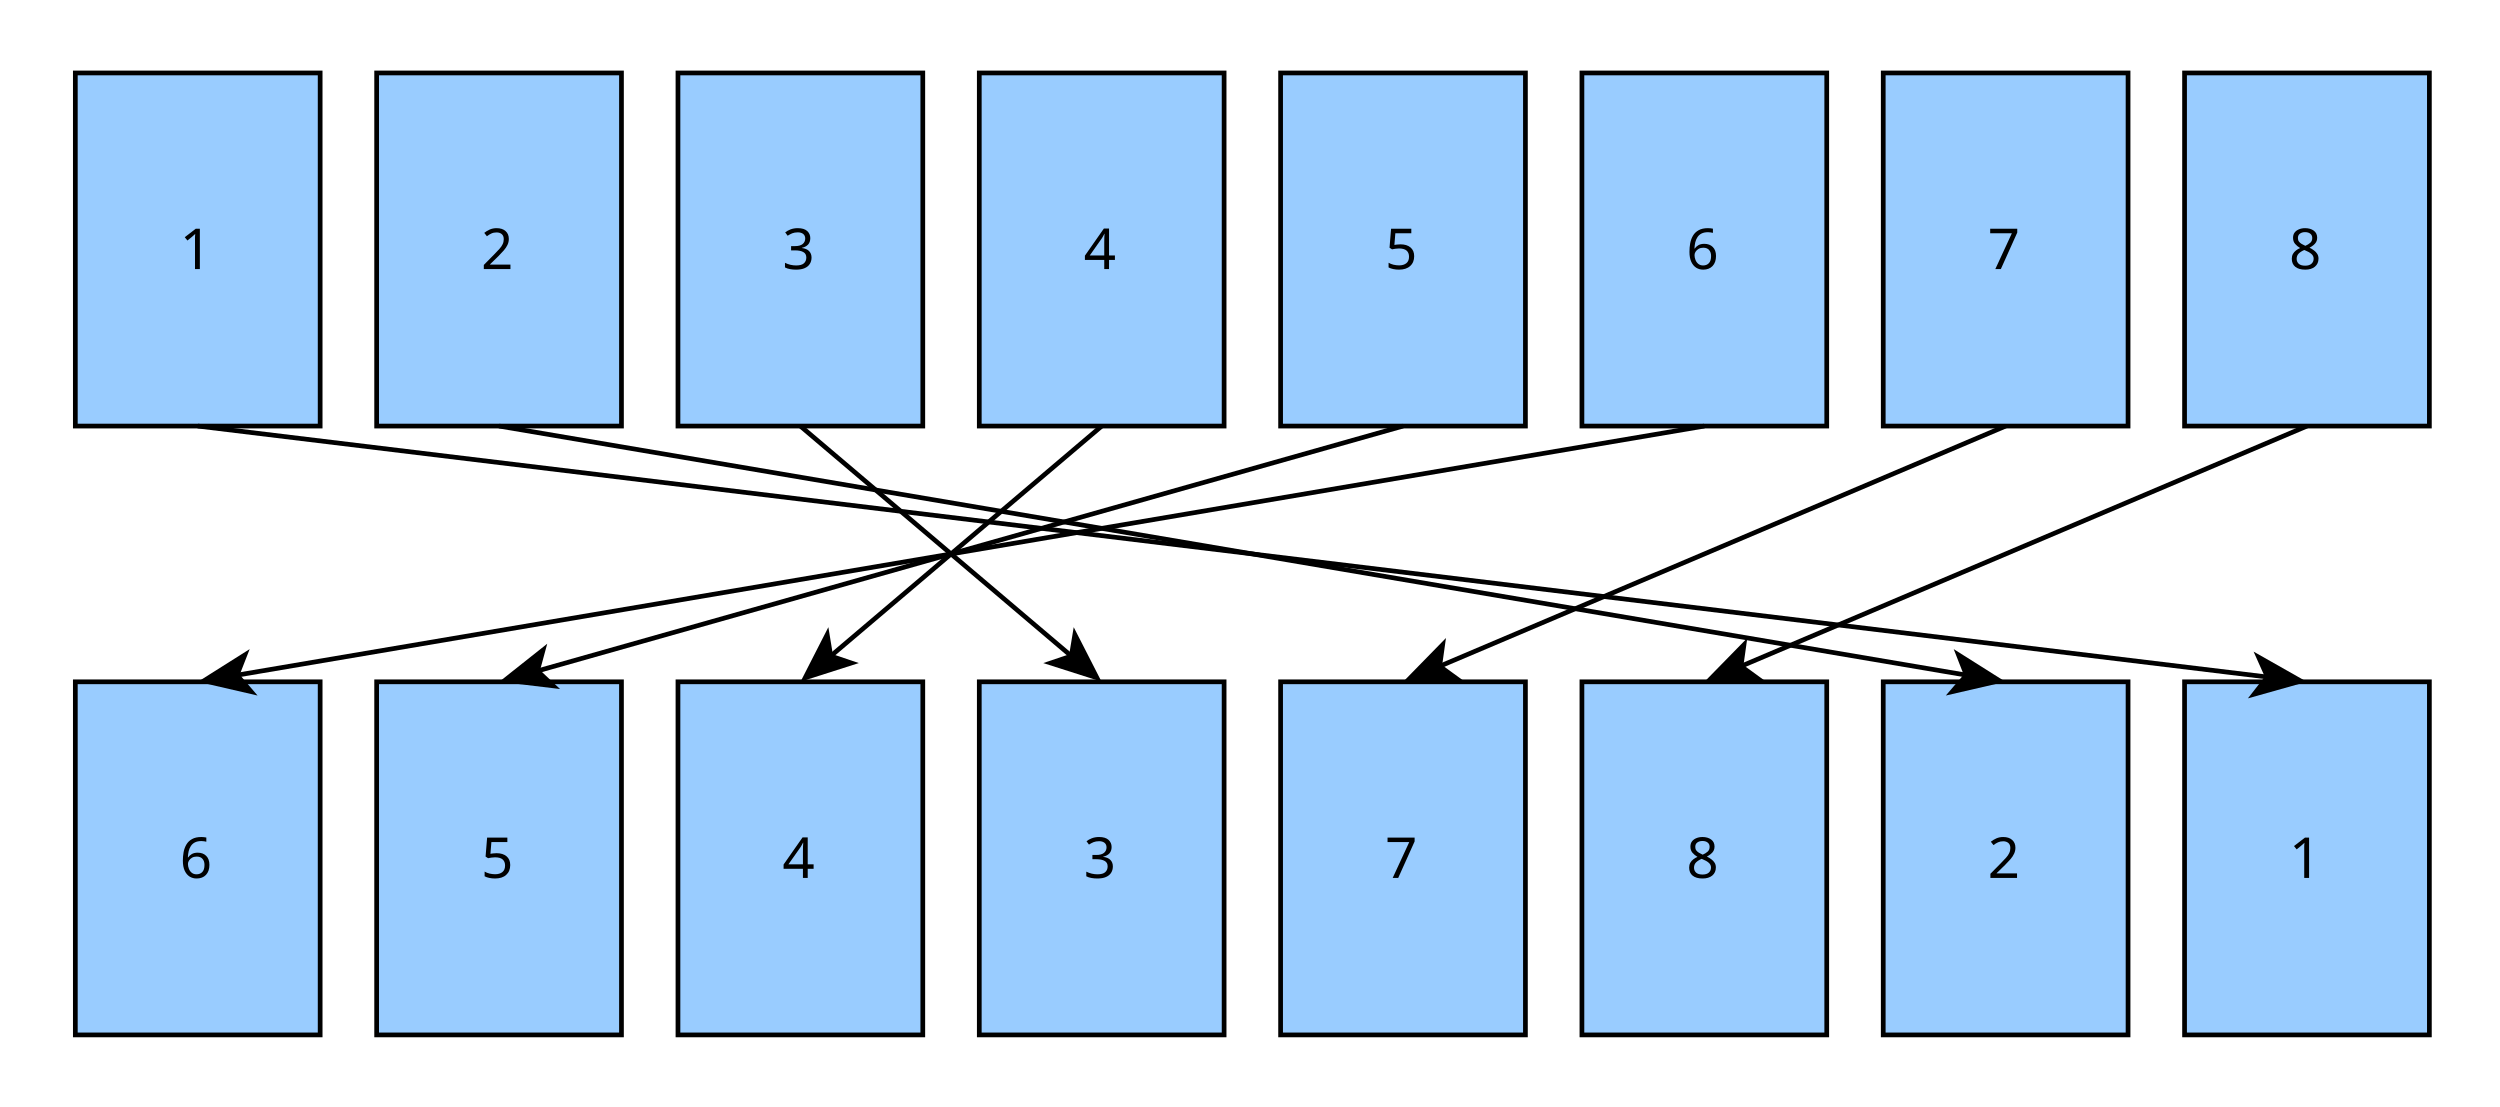
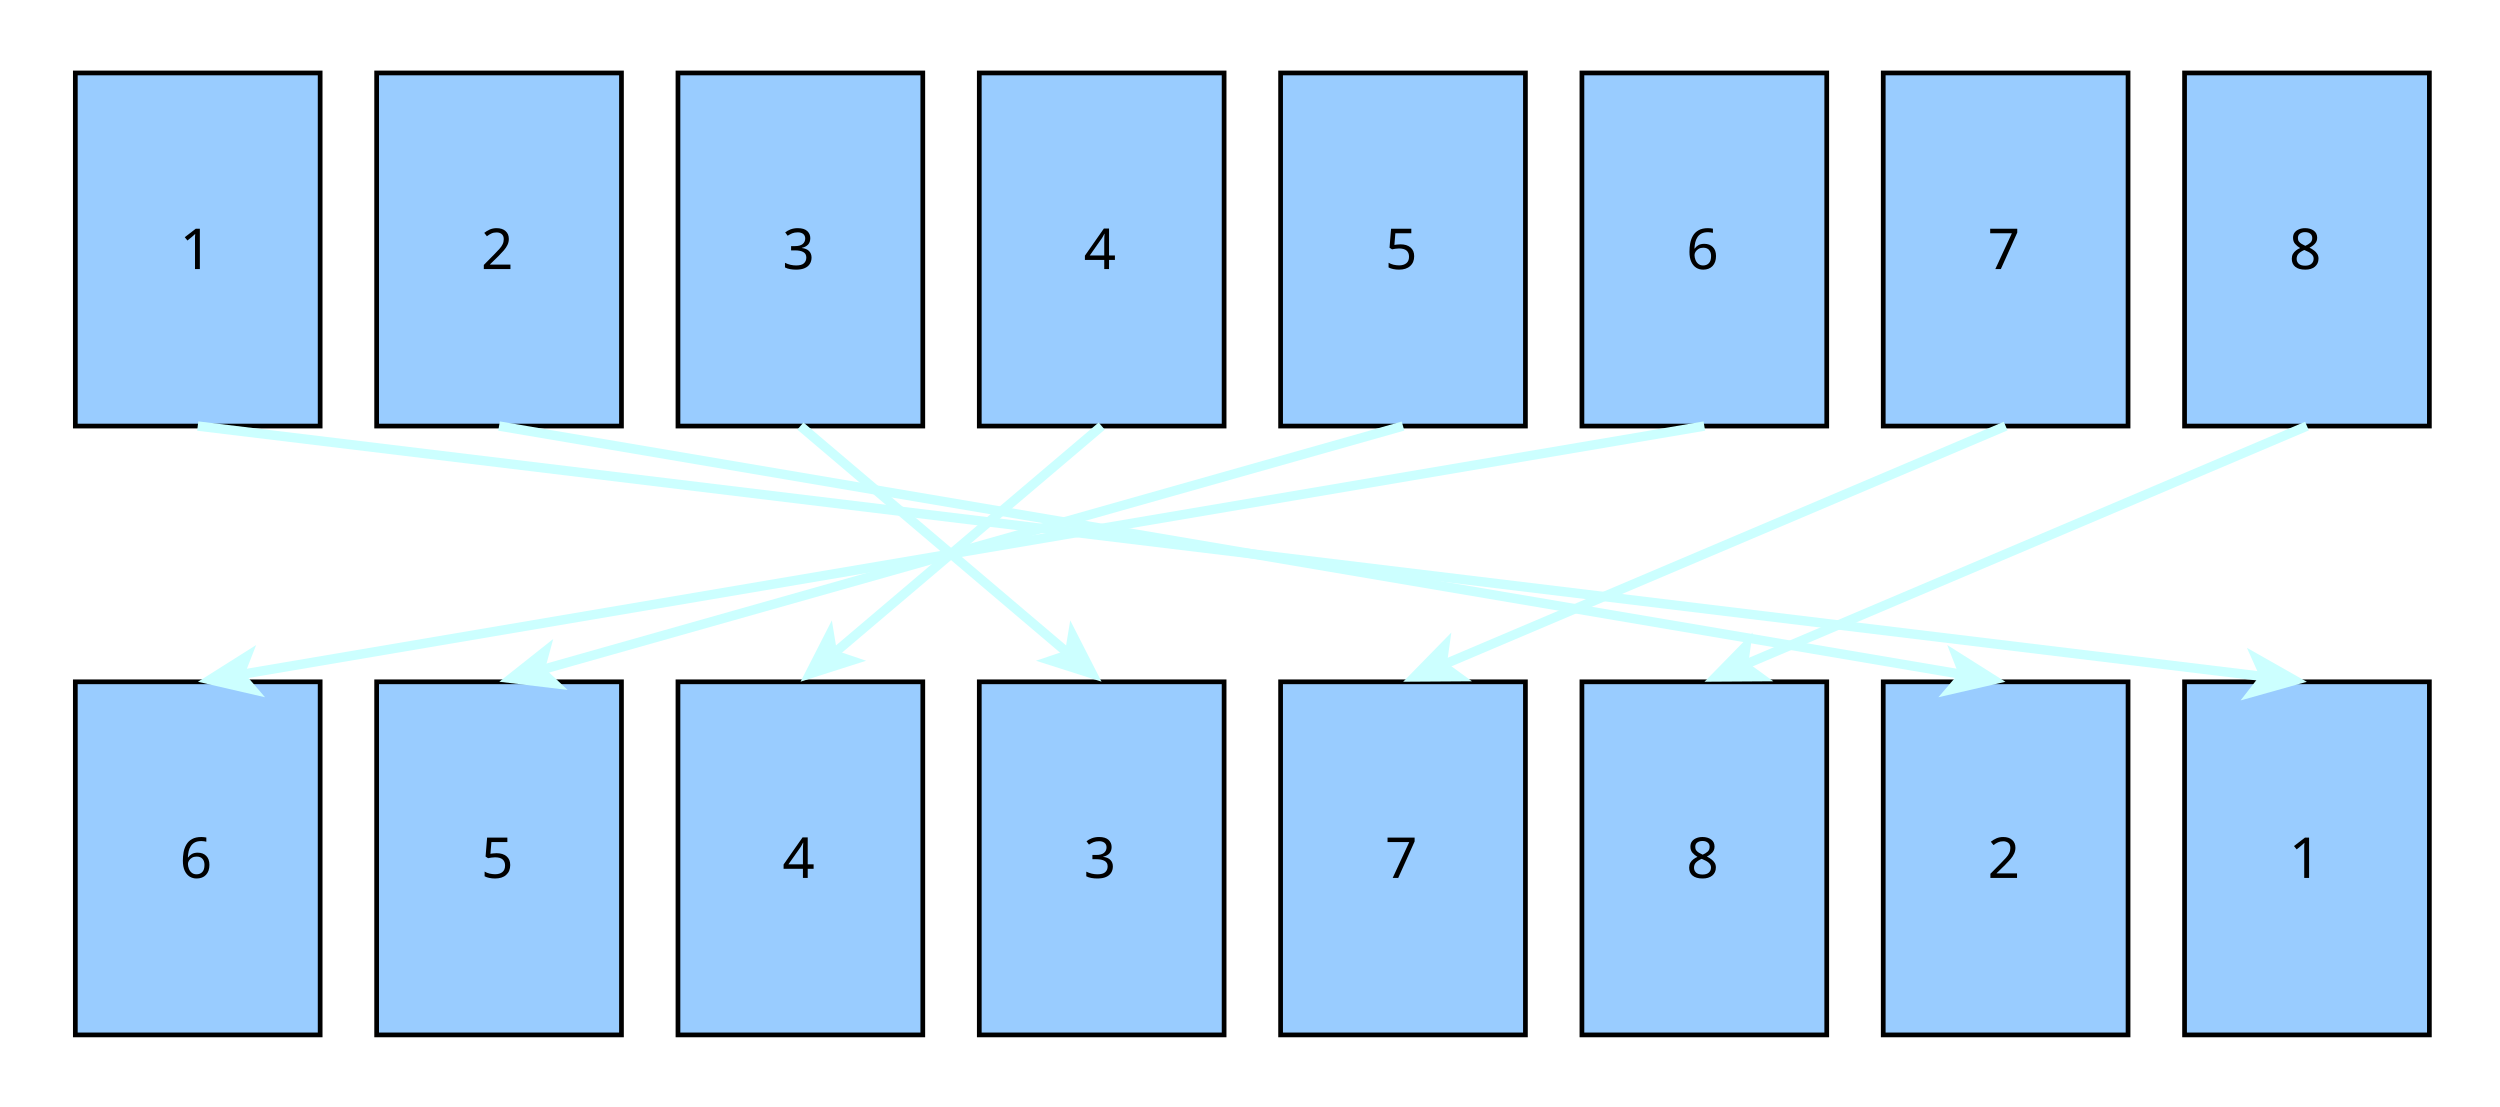
<svg xmlns="http://www.w3.org/2000/svg" fill-opacity="1" color-rendering="auto" color-interpolation="auto" text-rendering="auto" stroke="black" stroke-linecap="square" width="531" stroke-miterlimit="10" shape-rendering="auto" stroke-opacity="1" fill="black" stroke-dasharray="none" font-weight="normal" stroke-width="1" height="235" font-family="'Dialog'" font-style="normal" stroke-linejoin="miter" font-size="12px" stroke-dashoffset="0" image-rendering="auto">
  <defs id="genericDefs" />
  <g>
    <defs id="defs1">
      <clipPath clipPathUnits="userSpaceOnUse" id="clipPath1">
        <path d="M0 0 L531 0 L531 235 L0 235 L0 0 Z" />
      </clipPath>
      <clipPath clipPathUnits="userSpaceOnUse" id="clipPath2">
        <path d="M203 71 L734 71 L734 306 L203 306 L203 71 Z" />
      </clipPath>
    </defs>
    <g fill="rgb(153,204,255)" text-rendering="geometricPrecision" shape-rendering="geometricPrecision" transform="matrix(1,0,0,1,-203,-71)" stroke="rgb(153,204,255)">
      <rect x="667" width="52" height="75" y="215.816" clip-path="url(#clipPath2)" stroke="none" />
    </g>
    <g text-rendering="geometricPrecision" stroke-miterlimit="1.45" shape-rendering="geometricPrecision" transform="matrix(1,0,0,1,-203,-71)" stroke-linecap="butt">
      <rect fill="none" x="667" width="52" height="75" y="215.816" clip-path="url(#clipPath2)" />
      <text x="689.183" xml:space="preserve" y="257.47" clip-path="url(#clipPath2)" font-family="sans-serif" stroke="none">1</text>
    </g>
    <g fill="rgb(153,204,255)" text-rendering="geometricPrecision" shape-rendering="geometricPrecision" transform="matrix(1,0,0,1,-203,-71)" stroke="rgb(153,204,255)">
      <rect x="603" width="52" height="75" y="215.816" clip-path="url(#clipPath2)" stroke="none" />
    </g>
    <g text-rendering="geometricPrecision" stroke-miterlimit="1.45" shape-rendering="geometricPrecision" transform="matrix(1,0,0,1,-203,-71)" stroke-linecap="butt">
      <rect fill="none" x="603" width="52" height="75" y="215.816" clip-path="url(#clipPath2)" />
      <text x="625.183" xml:space="preserve" y="257.47" clip-path="url(#clipPath2)" font-family="sans-serif" stroke="none">2</text>
    </g>
    <g fill="rgb(153,204,255)" text-rendering="geometricPrecision" shape-rendering="geometricPrecision" transform="matrix(1,0,0,1,-203,-71)" stroke="rgb(153,204,255)">
      <rect x="411" width="52" height="75" y="215.816" clip-path="url(#clipPath2)" stroke="none" />
    </g>
    <g text-rendering="geometricPrecision" stroke-miterlimit="1.45" shape-rendering="geometricPrecision" transform="matrix(1,0,0,1,-203,-71)" stroke-linecap="butt">
      <rect fill="none" x="411" width="52" height="75" y="215.816" clip-path="url(#clipPath2)" />
      <text x="433.183" xml:space="preserve" y="257.47" clip-path="url(#clipPath2)" font-family="sans-serif" stroke="none">3</text>
    </g>
    <g fill="rgb(153,204,255)" text-rendering="geometricPrecision" shape-rendering="geometricPrecision" transform="matrix(1,0,0,1,-203,-71)" stroke="rgb(153,204,255)">
      <rect x="347" width="52" height="75" y="215.816" clip-path="url(#clipPath2)" stroke="none" />
    </g>
    <g text-rendering="geometricPrecision" stroke-miterlimit="1.45" shape-rendering="geometricPrecision" transform="matrix(1,0,0,1,-203,-71)" stroke-linecap="butt">
      <rect fill="none" x="347" width="52" height="75" y="215.816" clip-path="url(#clipPath2)" />
      <text x="369.183" xml:space="preserve" y="257.47" clip-path="url(#clipPath2)" font-family="sans-serif" stroke="none">4</text>
    </g>
    <g fill="rgb(153,204,255)" text-rendering="geometricPrecision" shape-rendering="geometricPrecision" transform="matrix(1,0,0,1,-203,-71)" stroke="rgb(153,204,255)">
      <rect x="219" width="52" height="75" y="215.816" clip-path="url(#clipPath2)" stroke="none" />
    </g>
    <g text-rendering="geometricPrecision" stroke-miterlimit="1.45" shape-rendering="geometricPrecision" transform="matrix(1,0,0,1,-203,-71)" stroke-linecap="butt">
      <rect fill="none" x="219" width="52" height="75" y="215.816" clip-path="url(#clipPath2)" />
      <text x="241.183" xml:space="preserve" y="257.47" clip-path="url(#clipPath2)" font-family="sans-serif" stroke="none">6</text>
    </g>
    <g fill="rgb(153,204,255)" text-rendering="geometricPrecision" shape-rendering="geometricPrecision" transform="matrix(1,0,0,1,-203,-71)" stroke="rgb(153,204,255)">
      <rect x="475" width="52" height="75" y="215.816" clip-path="url(#clipPath2)" stroke="none" />
    </g>
    <g text-rendering="geometricPrecision" stroke-miterlimit="1.45" shape-rendering="geometricPrecision" transform="matrix(1,0,0,1,-203,-71)" stroke-linecap="butt">
      <rect fill="none" x="475" width="52" height="75" y="215.816" clip-path="url(#clipPath2)" />
      <text x="497.183" xml:space="preserve" y="257.47" clip-path="url(#clipPath2)" font-family="sans-serif" stroke="none">7</text>
    </g>
    <g fill="rgb(153,204,255)" text-rendering="geometricPrecision" shape-rendering="geometricPrecision" transform="matrix(1,0,0,1,-203,-71)" stroke="rgb(153,204,255)">
      <rect x="539" width="52" height="75" y="215.816" clip-path="url(#clipPath2)" stroke="none" />
    </g>
    <g text-rendering="geometricPrecision" stroke-miterlimit="1.45" shape-rendering="geometricPrecision" transform="matrix(1,0,0,1,-203,-71)" stroke-linecap="butt">
      <rect fill="none" x="539" width="52" height="75" y="215.816" clip-path="url(#clipPath2)" />
      <text x="561.183" xml:space="preserve" y="257.47" clip-path="url(#clipPath2)" font-family="sans-serif" stroke="none">8</text>
    </g>
    <g fill="rgb(153,204,255)" text-rendering="geometricPrecision" shape-rendering="geometricPrecision" transform="matrix(1,0,0,1,-203,-71)" stroke="rgb(153,204,255)">
      <rect x="283" width="52" height="75" y="215.816" clip-path="url(#clipPath2)" stroke="none" />
    </g>
    <g text-rendering="geometricPrecision" stroke-miterlimit="1.45" shape-rendering="geometricPrecision" transform="matrix(1,0,0,1,-203,-71)" stroke-linecap="butt">
      <rect fill="none" x="283" width="52" height="75" y="215.816" clip-path="url(#clipPath2)" />
      <text x="305.183" xml:space="preserve" y="257.47" clip-path="url(#clipPath2)" font-family="sans-serif" stroke="none">5</text>
    </g>
    <g fill="rgb(153,204,255)" text-rendering="geometricPrecision" shape-rendering="geometricPrecision" transform="matrix(1,0,0,1,-203,-71)" stroke="rgb(153,204,255)">
      <rect x="667" width="52" height="75" y="86.496" clip-path="url(#clipPath2)" stroke="none" />
    </g>
    <g text-rendering="geometricPrecision" stroke-miterlimit="1.45" shape-rendering="geometricPrecision" transform="matrix(1,0,0,1,-203,-71)" stroke-linecap="butt">
      <rect fill="none" x="667" width="52" height="75" y="86.496" clip-path="url(#clipPath2)" />
      <text x="689.183" xml:space="preserve" y="128.15" clip-path="url(#clipPath2)" font-family="sans-serif" stroke="none">8</text>
    </g>
    <g fill="rgb(153,204,255)" text-rendering="geometricPrecision" shape-rendering="geometricPrecision" transform="matrix(1,0,0,1,-203,-71)" stroke="rgb(153,204,255)">
      <rect x="603" width="52" height="75" y="86.496" clip-path="url(#clipPath2)" stroke="none" />
    </g>
    <g text-rendering="geometricPrecision" stroke-miterlimit="1.45" shape-rendering="geometricPrecision" transform="matrix(1,0,0,1,-203,-71)" stroke-linecap="butt">
      <rect fill="none" x="603" width="52" height="75" y="86.496" clip-path="url(#clipPath2)" />
      <text x="625.183" xml:space="preserve" y="128.15" clip-path="url(#clipPath2)" font-family="sans-serif" stroke="none">7</text>
    </g>
    <g fill="rgb(153,204,255)" text-rendering="geometricPrecision" shape-rendering="geometricPrecision" transform="matrix(1,0,0,1,-203,-71)" stroke="rgb(153,204,255)">
      <rect x="411" width="52" height="75" y="86.496" clip-path="url(#clipPath2)" stroke="none" />
    </g>
    <g text-rendering="geometricPrecision" stroke-miterlimit="1.45" shape-rendering="geometricPrecision" transform="matrix(1,0,0,1,-203,-71)" stroke-linecap="butt">
      <rect fill="none" x="411" width="52" height="75" y="86.496" clip-path="url(#clipPath2)" />
      <text x="433.183" xml:space="preserve" y="128.15" clip-path="url(#clipPath2)" font-family="sans-serif" stroke="none">4</text>
    </g>
    <g fill="rgb(153,204,255)" text-rendering="geometricPrecision" shape-rendering="geometricPrecision" transform="matrix(1,0,0,1,-203,-71)" stroke="rgb(153,204,255)">
      <rect x="347" width="52" height="75" y="86.496" clip-path="url(#clipPath2)" stroke="none" />
    </g>
    <g text-rendering="geometricPrecision" stroke-miterlimit="1.45" shape-rendering="geometricPrecision" transform="matrix(1,0,0,1,-203,-71)" stroke-linecap="butt">
      <rect fill="none" x="347" width="52" height="75" y="86.496" clip-path="url(#clipPath2)" />
      <text x="369.183" xml:space="preserve" y="128.15" clip-path="url(#clipPath2)" font-family="sans-serif" stroke="none">3</text>
    </g>
    <g fill="rgb(153,204,255)" text-rendering="geometricPrecision" shape-rendering="geometricPrecision" transform="matrix(1,0,0,1,-203,-71)" stroke="rgb(153,204,255)">
      <rect x="219" width="52" height="75" y="86.496" clip-path="url(#clipPath2)" stroke="none" />
    </g>
    <g text-rendering="geometricPrecision" stroke-miterlimit="1.45" shape-rendering="geometricPrecision" transform="matrix(1,0,0,1,-203,-71)" stroke-linecap="butt">
      <rect fill="none" x="219" width="52" height="75" y="86.496" clip-path="url(#clipPath2)" />
      <text x="241.183" xml:space="preserve" y="128.15" clip-path="url(#clipPath2)" font-family="sans-serif" stroke="none">1</text>
    </g>
    <g fill="rgb(153,204,255)" text-rendering="geometricPrecision" shape-rendering="geometricPrecision" transform="matrix(1,0,0,1,-203,-71)" stroke="rgb(153,204,255)">
      <rect x="475" width="52" height="75" y="86.496" clip-path="url(#clipPath2)" stroke="none" />
    </g>
    <g text-rendering="geometricPrecision" stroke-miterlimit="1.45" shape-rendering="geometricPrecision" transform="matrix(1,0,0,1,-203,-71)" stroke-linecap="butt">
      <rect fill="none" x="475" width="52" height="75" y="86.496" clip-path="url(#clipPath2)" />
      <text x="497.183" xml:space="preserve" y="128.15" clip-path="url(#clipPath2)" font-family="sans-serif" stroke="none">5</text>
    </g>
    <g fill="rgb(153,204,255)" text-rendering="geometricPrecision" shape-rendering="geometricPrecision" transform="matrix(1,0,0,1,-203,-71)" stroke="rgb(153,204,255)">
      <rect x="539" width="52" height="75" y="86.496" clip-path="url(#clipPath2)" stroke="none" />
    </g>
    <g text-rendering="geometricPrecision" stroke-miterlimit="1.45" shape-rendering="geometricPrecision" transform="matrix(1,0,0,1,-203,-71)" stroke-linecap="butt">
      <rect fill="none" x="539" width="52" height="75" y="86.496" clip-path="url(#clipPath2)" />
      <text x="561.183" xml:space="preserve" y="128.15" clip-path="url(#clipPath2)" font-family="sans-serif" stroke="none">6</text>
    </g>
    <g fill="rgb(153,204,255)" text-rendering="geometricPrecision" shape-rendering="geometricPrecision" transform="matrix(1,0,0,1,-203,-71)" stroke="rgb(153,204,255)">
      <rect x="283" width="52" height="75" y="86.496" clip-path="url(#clipPath2)" stroke="none" />
    </g>
    <g text-rendering="geometricPrecision" stroke-miterlimit="1.45" shape-rendering="geometricPrecision" transform="matrix(1,0,0,1,-203,-71)" stroke-linecap="butt">
      <rect fill="none" x="283" width="52" height="75" y="86.496" clip-path="url(#clipPath2)" />
      <text x="305.183" xml:space="preserve" y="128.15" clip-path="url(#clipPath2)" font-family="sans-serif" stroke="none">2</text>
-       <path fill="none" d="M693 161.496 L572.396 212.678" clip-path="url(#clipPath2)" />
-       <path d="M565.031 215.803 L578.031 215.718 L573.316 212.287 L574.125 206.512 Z" clip-path="url(#clipPath2)" stroke="none" />
-       <path fill="none" d="M629 161.496 L508.396 212.678" clip-path="url(#clipPath2)" />
-       <path d="M501.031 215.803 L514.031 215.718 L509.316 212.287 L510.124 206.512 Z" clip-path="url(#clipPath2)" stroke="none" />
-       <path fill="none" d="M437 161.496 L379.13 210.613" clip-path="url(#clipPath2)" />
-       <path d="M373.031 215.79 L385.416 211.836 L379.893 209.966 L378.945 204.212 Z" clip-path="url(#clipPath2)" stroke="none" />
-       <path fill="none" d="M373 161.496 L430.87 210.613" clip-path="url(#clipPath2)" />
-       <path d="M436.969 215.79 L431.055 204.212 L430.107 209.966 L424.584 211.836 Z" clip-path="url(#clipPath2)" stroke="none" />
-       <path fill="none" d="M245 161.496 L685.031 214.85" clip-path="url(#clipPath2)" />
-       <path d="M692.973 215.813 L681.662 209.405 L684.038 214.729 L680.458 219.332 Z" clip-path="url(#clipPath2)" stroke="none" />
-       <path fill="none" d="M501 161.496 L316.745 213.625" clip-path="url(#clipPath2)" />
-       <path d="M309.047 215.803 L321.955 217.347 L317.707 213.353 L319.233 207.725 Z" clip-path="url(#clipPath2)" stroke="none" />
-       <path fill="none" d="M565 161.496 L252.926 214.47" clip-path="url(#clipPath2)" />
-       <path d="M245.039 215.809 L257.707 218.731 L253.912 214.303 L256.033 208.872 Z" clip-path="url(#clipPath2)" stroke="none" />
-       <path fill="none" d="M309 161.496 L621.074 214.47" clip-path="url(#clipPath2)" />
-       <path d="M628.961 215.809 L617.967 208.872 L620.088 214.303 L616.293 218.731 Z" clip-path="url(#clipPath2)" stroke="none" />
+       <path fill="none" d="M693 161.496 L573.316 212.287" stroke-width="2" clip-path="url(#clipPath2)" stroke="rgb(204,255,255)" />
+       <path fill="rgb(204,255,255)" d="M565.031 215.803 L579.656 215.707 L574.352 211.847 L575.261 205.351 Z" stroke-width="2" clip-path="url(#clipPath2)" stroke="none" />
+       <path fill="none" d="M629 161.496 L509.316 212.287" stroke-width="2" clip-path="url(#clipPath2)" stroke="rgb(204,255,255)" />
+       <path fill="rgb(204,255,255)" d="M501.031 215.803 L515.656 215.707 L510.352 211.847 L511.261 205.351 Z" stroke-width="2" clip-path="url(#clipPath2)" stroke="none" />
+       <path fill="none" d="M437 161.496 L379.893 209.966" stroke-width="2" clip-path="url(#clipPath2)" stroke="rgb(204,255,255)" />
+       <path fill="rgb(204,255,255)" d="M373.031 215.79 L386.964 211.342 L380.751 209.238 L379.684 202.765 Z" stroke-width="2" clip-path="url(#clipPath2)" stroke="none" />
+       <path fill="none" d="M373 161.496 L430.107 209.966" stroke-width="2" clip-path="url(#clipPath2)" stroke="rgb(204,255,255)" />
+       <path fill="rgb(204,255,255)" d="M436.969 215.79 L430.316 202.765 L429.249 209.238 L423.036 211.342 Z" stroke-width="2" clip-path="url(#clipPath2)" stroke="none" />
+       <path fill="none" d="M245 161.496 L684.038 214.729" stroke-width="2" clip-path="url(#clipPath2)" stroke="rgb(204,255,255)" />
+       <path fill="rgb(204,255,255)" d="M692.973 215.813 L680.248 208.604 L682.921 214.594 L678.894 219.772 Z" stroke-width="2" clip-path="url(#clipPath2)" stroke="none" />
+       <path fill="none" d="M501 161.496 L317.707 213.353" stroke-width="2" clip-path="url(#clipPath2)" stroke="rgb(204,255,255)" />
+       <path fill="rgb(204,255,255)" d="M309.047 215.803 L323.568 217.54 L318.789 213.046 L320.506 206.715 Z" stroke-width="2" clip-path="url(#clipPath2)" stroke="none" />
+       <path fill="none" d="M565 161.496 L253.912 214.303" stroke-width="2" clip-path="url(#clipPath2)" stroke="rgb(204,255,255)" />
+       <path fill="rgb(204,255,255)" d="M245.039 215.809 L259.29 219.096 L255.021 214.115 L257.407 208.004 Z" stroke-width="2" clip-path="url(#clipPath2)" stroke="none" />
+       <path fill="none" d="M309 161.496 L620.088 214.303" stroke-width="2" clip-path="url(#clipPath2)" stroke="rgb(204,255,255)" />
+       <path fill="rgb(204,255,255)" d="M628.961 215.809 L616.593 208.004 L618.979 214.115 L614.71 219.096 Z" stroke-width="2" clip-path="url(#clipPath2)" stroke="none" />
    </g>
  </g>
</svg>
